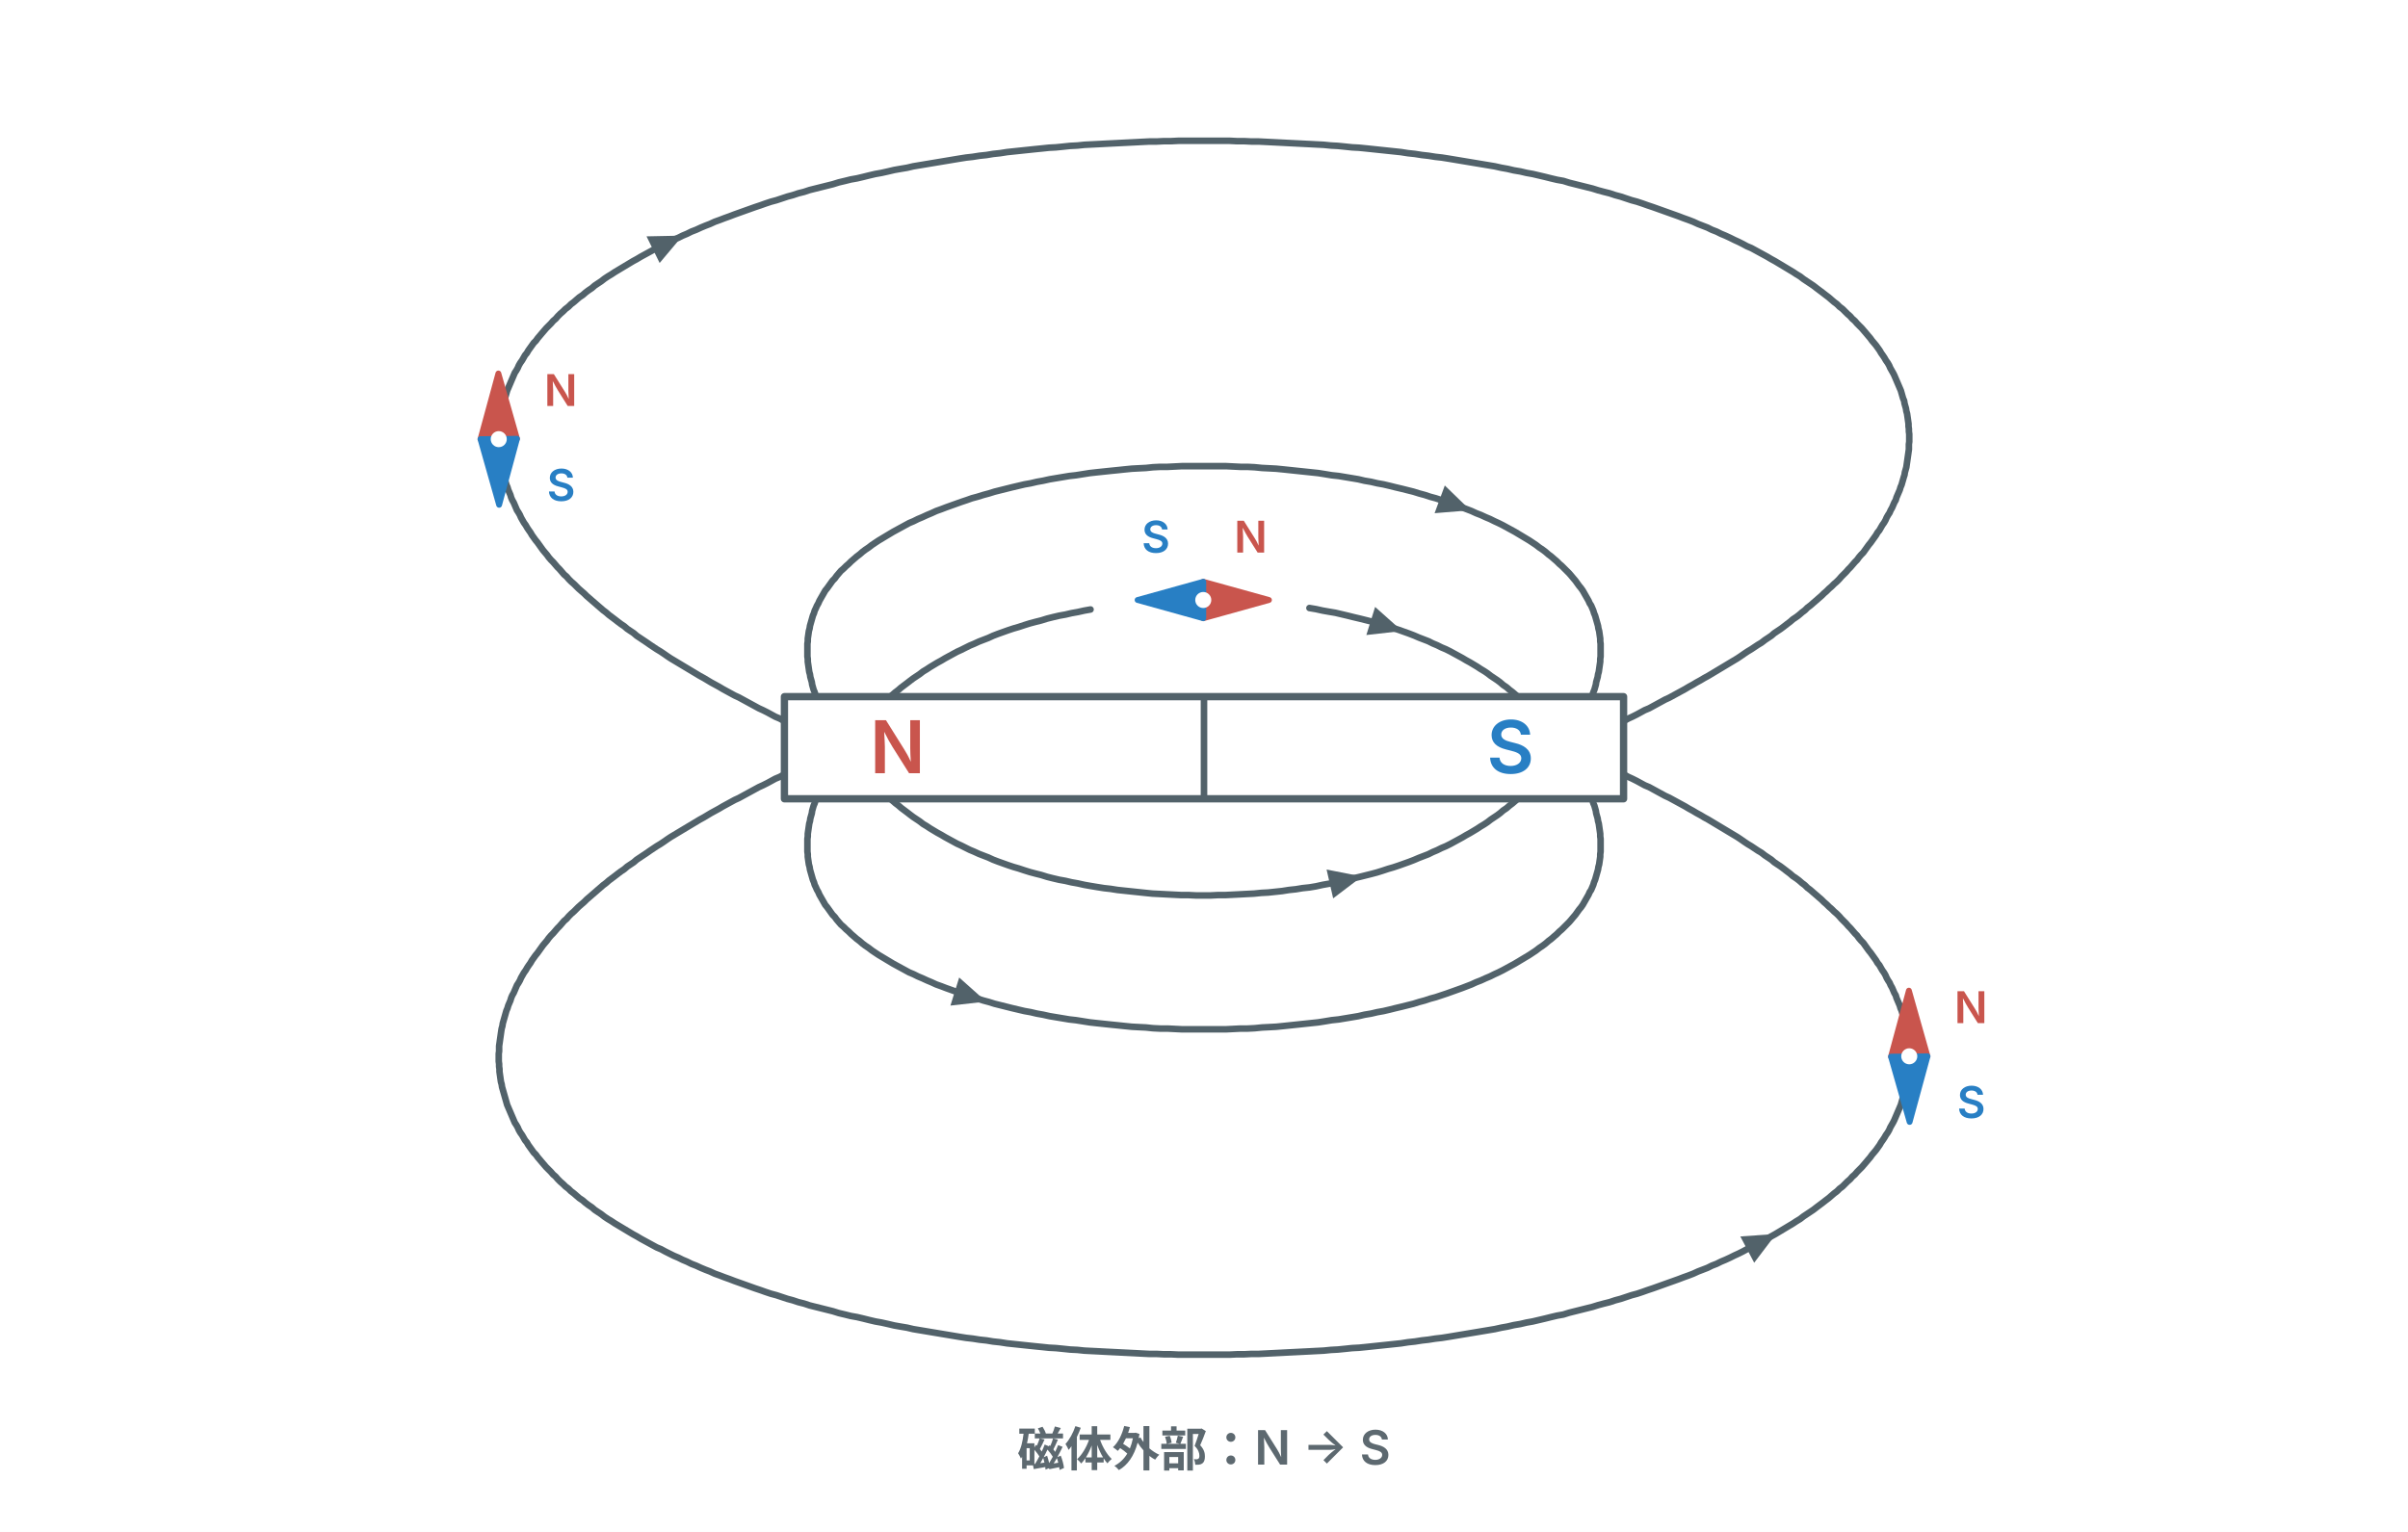
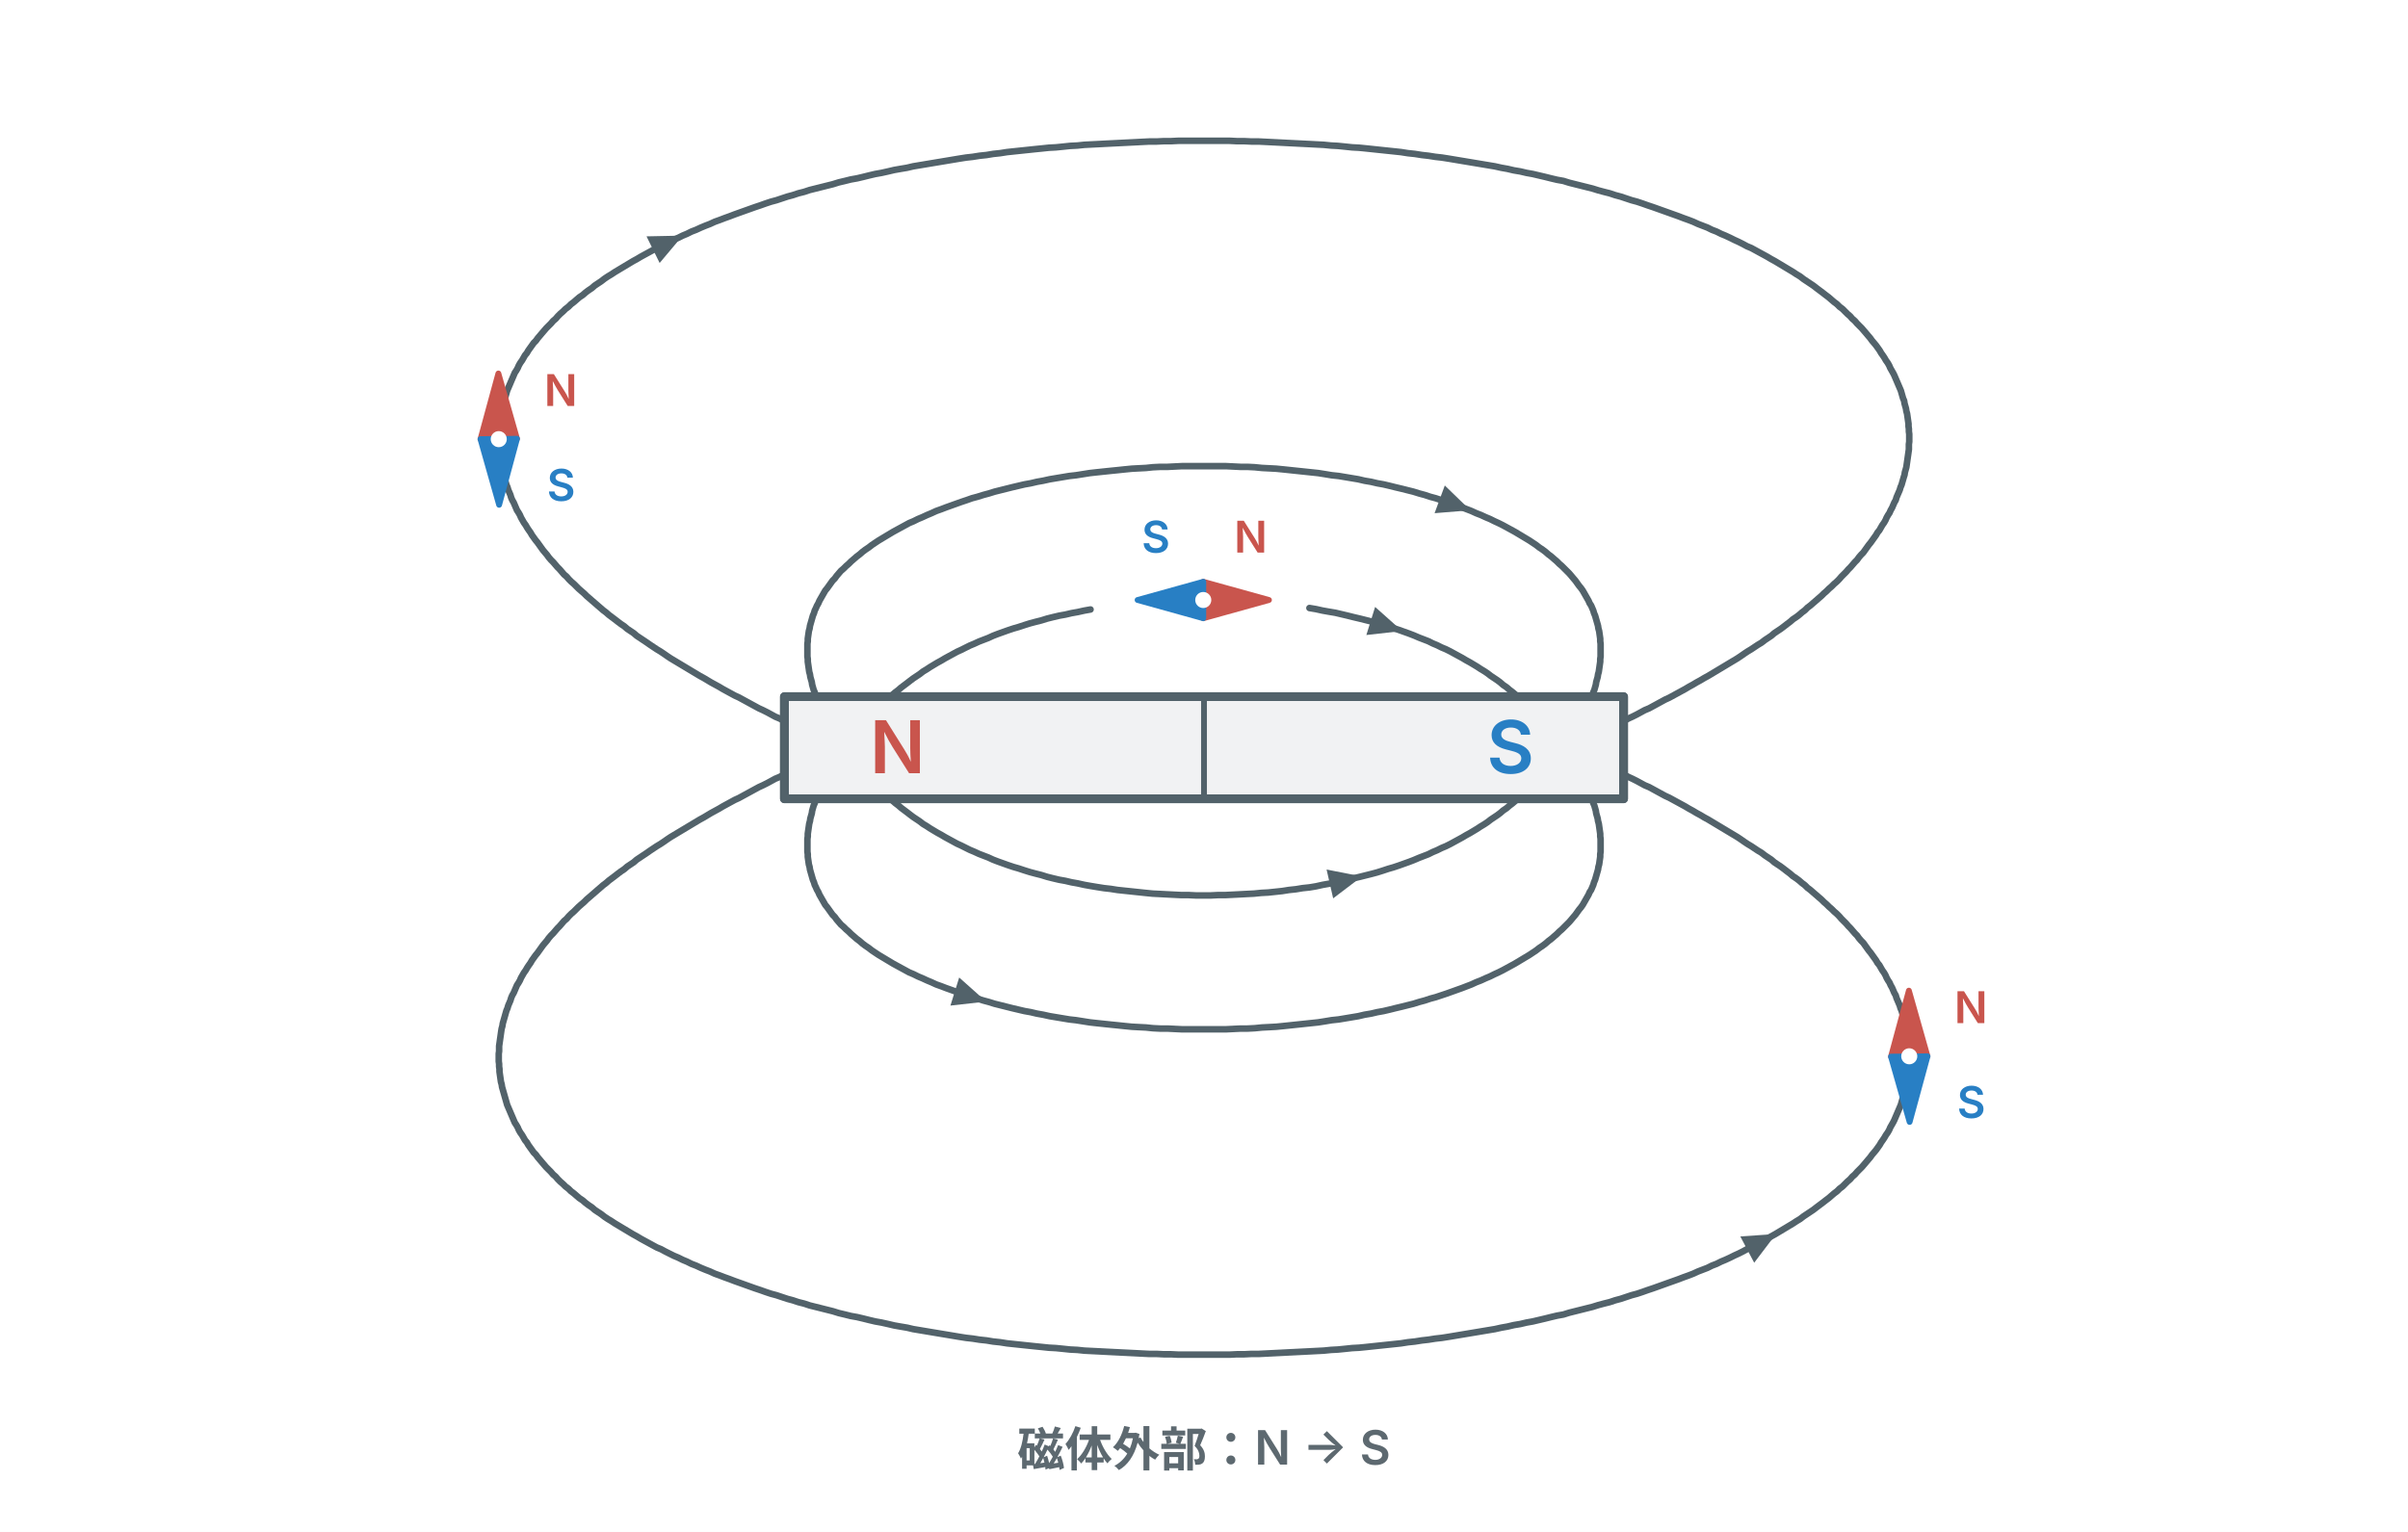
<svg xmlns="http://www.w3.org/2000/svg" viewBox="0 0 660 420" fill="none" stroke-linecap="round" stroke-linejoin="round" role="img" aria-labelledby="opt-b-magnet-t opt-b-magnet-d">
  <style>.opt-b-magnet-lb{font:600 14px -apple-system,"PingFang SC",sans-serif;stroke:none}.opt-b-magnet-sy{font:italic 18px "Times New Roman",Times,serif;stroke:none}</style>
  <rect width="660" height="420" fill="#fff" stroke="none" />
  <path d="M244 191L244.6 190.5L245.4 189.8L246.2 189.2L247 188.5L247.8 187.9L248.6 187.3L249.5 186.6L250.3 186L251.2 185.4L252.1 184.8L253 184.1L254 183.5L254.9 182.9L255.9 182.3L256.9 181.7L258 181.1L259 180.5L260.1 179.9L261.2 179.3L262.3 178.7L263.4 178.2L264.6 177.6L265.8 177L267 176.5L268.3 175.9L269.6 175.4L270.9 174.9L272.2 174.3L273.5 173.8L274.9 173.3L276.3 172.8L277.8 172.3L279.2 171.9L280.7 171.4L282.3 170.9L283.8 170.5L285.4 170.1L287 169.6L288.6 169.2L290.3 168.8L292 168.5L293.7 168.1L295.4 167.8L297.2 167.4L298.9 167.1" stroke="#52626a" stroke-width="1.8" fill="none" stroke-linejoin="round" />
  <path d="M358.9 166.7L360.7 167L362.5 167.4L364.2 167.7L366 168L367.7 168.4L369.4 168.8L371 169.2L372.7 169.6L374.3 170L375.9 170.4L377.4 170.8L379 171.3L380.5 171.8L381.9 172.2L383.4 172.7L384.8 173.2L386.2 173.7L387.5 174.2L388.9 174.8L390.2 175.3L391.5 175.8L392.7 176.4L393.9 176.9L395.1 177.5L396.3 178L397.5 178.6L398.6 179.2L399.7 179.8L400.8 180.4L401.8 181L402.9 181.6L403.9 182.2L404.9 182.8L405.8 183.4L406.8 184L407.7 184.6L408.6 185.3L409.5 185.9L410.4 186.5L411.2 187.1L412 187.8L412.9 188.4L413.7 189.1L414.5 189.7L415.2 190.3L416 191L416 191" stroke="#52626a" stroke-width="1.8" fill="none" stroke-linejoin="round" />
  <path d="M384.3 173L374.5 174.1L376.9 166.4Z" stroke="#52626a" stroke-width="0.01" fill="#52626a" stroke-linejoin="round" />
  <path d="M223.7 191L223.5 190.5L223.3 189.8L223 189.1L222.8 188.4L222.6 187.7L222.5 187L222.3 186.3L222.1 185.6L222 184.9L221.8 184.2L221.7 183.5L221.6 182.8L221.5 182.1L221.4 181.4L221.4 180.7L221.3 180L221.3 179.3L221.3 178.6L221.3 177.9L221.3 177.2L221.3 176.5L221.4 175.8L221.4 175.1L221.5 174.4L221.6 173.7L221.7 173L221.9 172.3L222 171.6L222.2 170.9L222.4 170.2L222.6 169.5L222.8 168.8L223.1 168.1L223.3 167.4L223.6 166.8L223.9 166.1L224.3 165.4L224.6 164.7L225 164L225.4 163.3L225.8 162.6L226.2 161.9L226.7 161.3L227.2 160.6L227.7 159.9L228.2 159.2L228.8 158.6L229.3 157.9L229.9 157.2L230.5 156.5L231.2 155.9L231.9 155.2L232.6 154.6L233.3 153.9L234 153.3L234.8 152.6L235.6 152L236.4 151.3L237.2 150.7L238.1 150.1L239 149.4L239.9 148.8L240.8 148.2L241.8 147.6L242.8 147L243.8 146.4L244.8 145.8L245.9 145.2L247 144.6L248.1 144L249.2 143.4L250.4 142.9L251.6 142.3L252.8 141.8L254.1 141.2L255.3 140.7L256.6 140.1L258 139.6L259.3 139.1L260.7 138.6L262.1 138.1L263.5 137.6L265 137.1L266.4 136.6L267.9 136.2L269.5 135.7L271 135.3L272.6 134.8L274.2 134.4L275.8 134L277.4 133.6L279.1 133.2L280.8 132.8L282.5 132.5L284.2 132.1L285.9 131.8L287.7 131.4L289.5 131.1L291.3 130.8L293.1 130.5L294.9 130.3L296.8 130L298.7 129.7L300.5 129.5L302.4 129.3L304.3 129.1L306.3 128.9L308.2 128.7L310.2 128.5L312.1 128.4L314.1 128.3L316 128.1L318 128L320 128L322 127.9L324 127.8L326 127.8L328 127.8L330 127.8L332 127.8L334 127.8L336 127.8L338 127.9L340 128L341.9 128L343.9 128.1L345.9 128.3L347.9 128.4L349.8 128.5L351.8 128.7L353.7 128.9L355.6 129.1L357.5 129.3L359.4 129.5L361.3 129.7L363.2 130L365 130.3L366.9 130.5L368.7 130.8L370.5 131.1L372.3 131.4L374 131.8L375.8 132.1L377.5 132.5L379.2 132.8L380.9 133.2L382.5 133.6L384.2 134L385.8 134.4L387.4 134.8L389 135.3L390.5 135.7L392 136.2L393.5 136.6L395 137.1L396.5 137.6L397.9 138.1L399.3 138.6L400.7 139.1L402 139.6L403.3 140.1L404.6 140.7L405.9 141.2L407.2 141.8L408.4 142.3L409.6 142.9L410.7 143.4L411.9 144L413 144.6L414.1 145.2L415.2 145.8L416.2 146.4L417.2 147L418.2 147.6L419.2 148.2L420.1 148.8L421 149.4L421.9 150.1L422.8 150.7L423.6 151.3L424.4 152L425.2 152.6L426 153.3L426.7 153.9L427.4 154.6L428.1 155.2L428.8 155.9L429.4 156.5L430.1 157.2L430.7 157.9L431.2 158.5L431.8 159.2L432.3 159.9L432.8 160.6L433.3 161.2L433.8 161.9L434.2 162.6L434.6 163.3L435 164L435.4 164.7L435.7 165.4L436.1 166L436.4 166.7L436.7 167.4L436.9 168.1L437.2 168.8L437.4 169.5L437.6 170.2L437.8 170.9L438 171.6L438.1 172.3L438.3 173L438.4 173.7L438.5 174.4L438.6 175.1L438.6 175.8L438.7 176.5L438.7 177.2L438.7 177.9L438.7 178.6L438.7 179.3L438.7 180L438.6 180.7L438.6 181.4L438.5 182.1L438.4 182.8L438.3 183.5L438.2 184.2L438 184.9L437.9 185.6L437.7 186.3L437.5 187L437.4 187.7L437.2 188.4L437 189.1L436.7 189.8L436.5 190.5L436.3 191" stroke="#52626a" stroke-width="1.8" fill="none" stroke-linejoin="round" />
  <path d="M403 139.9L393.2 140.7L396 133.1Z" stroke="#52626a" stroke-width="0.01" fill="#52626a" stroke-linejoin="round" />
  <path d="M215 197.7L214.8 197.6L213.7 197L212.5 196.5L211.4 195.9L210.3 195.3L209.1 194.7L208 194.2L206.9 193.6L205.8 193L204.7 192.4L203.6 191.8L202.5 191.2L201.4 190.7L200.3 190.1L199.2 189.5L198.1 188.9L197.1 188.3L196 187.7L194.9 187.1L193.9 186.5L192.9 185.9L191.8 185.3L190.8 184.7L189.8 184.1L188.8 183.5L187.8 182.9L186.8 182.3L185.8 181.7L184.8 181.1L183.8 180.5L182.9 179.9L181.9 179.2L181 178.6L180 178L179.1 177.4L178.2 176.8L177.2 176.1L176.3 175.5L175.4 174.9L174.5 174.3L173.7 173.6L172.8 173L171.9 172.4L171.1 171.7L170.2 171.1L169.4 170.5L168.5 169.8L167.7 169.2L166.9 168.6L166.1 167.9L165.3 167.3L164.5 166.6L163.8 166L163 165.3L162.3 164.7L161.5 164L160.8 163.4L160.1 162.7L159.4 162.1L158.6 161.4L158 160.8L157.3 160.1L156.6 159.5L155.9 158.8L155.3 158.1L154.6 157.5L154 156.8L153.4 156.1L152.8 155.5L152.2 154.8L151.6 154.1L151 153.5L150.4 152.8L149.9 152.1L149.3 151.4L148.8 150.8L148.3 150.1L147.8 149.4L147.3 148.7L146.8 148.1L146.3 147.4L145.8 146.7L145.4 146L144.9 145.3L144.5 144.7L144.1 144L143.6 143.3L143.2 142.6L142.8 141.9L142.5 141.2L142.1 140.5L141.7 139.9L141.4 139.2L141.1 138.5L140.8 137.8L140.4 137.1L140.1 136.4L139.9 135.7L139.6 135L139.3 134.3L139.1 133.6L138.8 132.9L138.6 132.2L138.4 131.5" stroke="#52626a" stroke-width="1.8" fill="none" stroke-linejoin="round" />
  <path d="M138.2 109.9L138.4 109.2L138.6 108.5L138.8 107.8L139 107.1L139.3 106.4L139.6 105.7L139.9 105L140.2 104.3L140.5 103.6L140.8 102.9L141.1 102.2L141.5 101.6L141.9 100.9L142.2 100.2L142.6 99.5L143.1 98.8L143.5 98.1L143.9 97.4L144.4 96.8L144.8 96.1L145.3 95.4L145.8 94.7L146.3 94L146.9 93.4L147.4 92.7L148 92L148.5 91.4L149.1 90.7L149.7 90L150.3 89.4L151 88.7L151.6 88L152.3 87.4L152.9 86.7L153.6 86L154.3 85.4L155 84.7L155.8 84.1L156.5 83.4L157.3 82.8L158.1 82.1L158.8 81.5L159.7 80.9L160.5 80.2L161.3 79.6L162.2 79L163 78.3L163.9 77.7L164.8 77.1L165.7 76.4L166.6 75.8L167.6 75.2L168.5 74.6L169.5 74L170.5 73.4L171.5 72.8L172.5 72.2L173.5 71.6L174.6 71L175.6 70.4L176.7 69.8L177.8 69.2L178.9 68.6L180 68L181.2 67.5L182.3 66.9L183.5 66.3L184.7 65.7L185.9 65.2L187.1 64.6L188.3 64.1L189.5 63.5L190.8 63L192.1 62.4L193.3 61.9L194.6 61.4L195.9 60.8L197.3 60.3L198.6 59.8L200 59.3L201.3 58.8L202.7 58.3L204.1 57.8L205.5 57.3L206.9 56.8L208.4 56.3L209.8 55.8L211.3 55.3L212.8 54.9L214.3 54.4L215.8 53.9L217.3 53.5L218.8 53L220.4 52.6L221.9 52.1L223.5 51.7L225.1 51.3L226.7 50.9L228.3 50.5L229.9 50L231.6 49.6L233.2 49.2L234.9 48.9L236.6 48.5L238.2 48.1L239.9 47.7L241.6 47.4L243.4 47L245.1 46.6L246.8 46.3L248.6 46L250.3 45.6L252.1 45.3L253.9 45L255.7 44.7L257.5 44.4L259.3 44.1L261.1 43.8L262.9 43.5L264.8 43.2L266.6 43L268.5 42.7L270.4 42.5L272.2 42.2L274.1 42L276 41.7L277.9 41.5L279.8 41.3L281.7 41.1L283.6 40.9L285.6 40.7L287.5 40.5L289.4 40.4L291.4 40.2L293.3 40L295.3 39.9L297.2 39.7L299.2 39.6L301.2 39.5L303.1 39.4L305.1 39.3L307.1 39.2L309.1 39.1L311.1 39L313 38.9L315 38.8L317 38.8L319 38.7L321 38.7L323 38.6L325 38.6L327 38.6L329 38.6L331 38.6L333 38.6L335 38.6L337 38.6L339 38.7L341 38.7L343 38.8L345 38.8L347 38.9L349 39L351 39.1L352.9 39.2L354.9 39.3L356.9 39.4L358.9 39.5L360.8 39.6L362.8 39.7L364.8 39.9L366.7 40L368.7 40.2L370.6 40.4L372.5 40.5L374.5 40.7L376.4 40.9L378.3 41.1L380.2 41.3L382.1 41.5L384 41.7L385.9 42L387.8 42.2L389.7 42.5L391.5 42.7L393.4 43L395.2 43.2L397.1 43.5L398.9 43.8L400.7 44.1L402.5 44.4L404.3 44.7L406.1 45L407.9 45.3L409.7 45.6L411.5 46L413.2 46.3L414.9 46.7L416.7 47L418.4 47.4L420.1 47.7L421.8 48.1L423.5 48.5L425.1 48.9L426.8 49.3L428.5 49.6L430.1 50.1L431.7 50.5L433.3 50.9L434.9 51.3L436.5 51.7L438.1 52.2L439.6 52.6L441.2 53L442.7 53.5L444.2 53.9L445.7 54.4L447.2 54.9L448.7 55.3L450.2 55.8L451.6 56.3L453.1 56.8L454.5 57.3L455.9 57.8L457.3 58.3L458.7 58.8L460.1 59.3L461.4 59.8L462.8 60.3L464.1 60.8L465.4 61.4L466.7 61.9L468 62.4L469.2 63L470.5 63.5L471.7 64.1L472.9 64.6L474.2 65.2L475.4 65.8L476.5 66.3L477.7 66.9L478.8 67.5L480 68L481.1 68.6L482.2 69.2L483.3 69.8L484.4 70.4L485.4 71L486.5 71.6L487.5 72.2L488.5 72.8L489.5 73.4L490.5 74L491.5 74.6L492.4 75.2L493.4 75.8L494.3 76.5L495.2 77.1L496.1 77.7L497 78.3L497.9 79L498.7 79.6L499.5 80.2L500.4 80.9L501.2 81.5L502 82.2L502.7 82.8L503.5 83.4L504.2 84.1L505 84.7L505.7 85.4L506.4 86.1L507.1 86.7L507.7 87.4L508.4 88L509 88.7L509.7 89.4L510.3 90L510.9 90.7L511.5 91.4L512 92L512.6 92.7L513.1 93.4L513.7 94.1L514.2 94.7L514.7 95.4L515.2 96.1L515.6 96.8L516.1 97.5L516.5 98.1L516.9 98.8L517.4 99.5L517.8 100.2L518.1 100.9L518.5 101.6L518.9 102.3L519.2 102.9L519.5 103.6L519.8 104.3L520.1 105L520.4 105.7L520.7 106.4L521 107.1L521.2 107.8L521.4 108.5L521.6 109.2L521.9 109.9L522 110.6L522.2 111.3L522.4 112L522.5 112.7L522.7 113.4L522.8 114.1L522.9 114.8L523 115.5L523.1 116.2L523.1 116.9L523.2 117.6L523.2 118.3L523.3 119L523.3 119.7L523.3 120.4L523.3 121.1L523.2 121.8L523.2 122.5L523.2 123.2L523.1 123.9L523 124.6L522.9 125.3L522.8 126L522.7 126.7L522.6 127.4L522.5 128.1L522.3 128.8L522.1 129.5L522 130.2L521.8 130.8L521.6 131.5L521.4 132.2L521.2 132.9L520.9 133.6L520.7 134.3L520.4 135L520.1 135.7L519.8 136.4L519.6 137.1L519.2 137.8L518.9 138.5L518.6 139.2L518.2 139.9L517.9 140.6L517.5 141.2L517.1 141.9L516.8 142.6L516.4 143.3L515.9 144L515.5 144.7L515.1 145.4L514.6 146L514.2 146.7L513.7 147.4L513.2 148.1L512.7 148.8L512.2 149.4L511.7 150.1L511.2 150.8L510.7 151.5L510.1 152.1L509.5 152.8L509 153.5L508.4 154.1L507.8 154.8L507.2 155.5L506.6 156.1L506 156.8L505.3 157.5L504.7 158.1L504.1 158.8L503.4 159.5L502.7 160.1L502 160.8L501.3 161.4L500.6 162.1L499.9 162.7L499.2 163.4L498.5 164L497.7 164.7L497 165.3L496.2 166L495.4 166.6L494.7 167.3L493.9 167.9L493.1 168.6L492.3 169.2L491.4 169.8L490.6 170.5L489.8 171.1L488.9 171.8L488.1 172.4L487.2 173L486.3 173.6L485.5 174.3L484.6 174.9L483.7 175.5L482.8 176.2L481.8 176.8L480.9 177.4L480 178L479 178.6L478.1 179.2L477.1 179.9L476.2 180.5L475.2 181.1L474.2 181.7L473.2 182.3L472.2 182.9L471.2 183.5L470.2 184.1L469.2 184.7L468.2 185.3L467.1 185.9L466.1 186.5L465 187.1L464 187.7L462.9 188.3L461.9 188.9L460.8 189.5L459.7 190.1L458.6 190.7L457.5 191.3L456.4 191.8L455.3 192.4L454.2 193L453.1 193.6L452 194.2L450.8 194.7L449.7 195.3L448.6 195.9L447.4 196.5L446.3 197L445.2 197.6L445 197.7" stroke="#52626a" stroke-width="1.8" fill="none" stroke-linejoin="round" />
  <path d="M187.1 64.6L180.8 72.1L177.2 64.8Z" stroke="#52626a" stroke-width="0.01" fill="#52626a" stroke-linejoin="round" />
  <path d="M244 219L244.6 219.5L245.4 220.2L246.2 220.8L247 221.5L247.8 222.1L248.6 222.7L249.5 223.4L250.3 224L251.2 224.6L252.1 225.2L253 225.9L254 226.5L254.9 227.1L255.9 227.7L256.9 228.3L258 228.9L259 229.5L260.1 230.1L261.2 230.7L262.3 231.3L263.4 231.8L264.6 232.4L265.8 233L267 233.5L268.3 234.1L269.6 234.6L270.9 235.1L272.2 235.7L273.5 236.2L274.9 236.7L276.3 237.2L277.8 237.7L279.2 238.1L280.7 238.6L282.3 239.1L283.8 239.5L285.4 239.9L287 240.4L288.6 240.8L290.3 241.2L292 241.5L293.7 241.9L295.4 242.2L297.2 242.6L298.9 242.9L300.7 243.2L302.6 243.5L304.4 243.7L306.3 244L308.2 244.2L310.1 244.4L312 244.6L313.9 244.8L315.9 245L317.9 245.1L319.8 245.2L321.8 245.3L323.8 245.4L325.8 245.4L327.8 245.5L329.8 245.5L331.8 245.5L333.8 245.4L335.8 245.4L337.8 245.3L339.8 245.2L341.7 245.1L343.7 245L345.7 244.8L347.6 244.7L349.5 244.5L351.4 244.3L353.3 244L355.2 243.8L357 243.5L358.9 243.3L360.7 243L362.5 242.6L364.2 242.3L366 242L367.7 241.6L369.4 241.2L371 240.8L372.7 240.4L374.3 240L375.9 239.6L377.4 239.2L379 238.7L380.5 238.2L381.9 237.8L383.4 237.3L384.8 236.8L386.2 236.3L387.5 235.8L388.9 235.2L390.2 234.7L391.5 234.2L392.7 233.6L393.9 233.1L395.1 232.5L396.3 232L397.5 231.4L398.6 230.8L399.7 230.2L400.8 229.6L401.8 229L402.9 228.4L403.9 227.8L404.9 227.2L405.8 226.6L406.8 226L407.7 225.4L408.6 224.7L409.5 224.1L410.4 223.5L411.2 222.9L412 222.2L412.9 221.6L413.7 220.9L414.5 220.3L415.2 219.7L416 219L416 219" stroke="#52626a" stroke-width="1.8" fill="none" stroke-linejoin="round" />
  <path d="M373.3 240.3L365.4 246.3L363.6 238.4Z" stroke="#52626a" stroke-width="0.01" fill="#52626a" stroke-linejoin="round" />
  <path d="M223.7 219L223.5 219.5L223.3 220.2L223 220.9L222.8 221.6L222.6 222.3L222.5 223L222.3 223.7L222.1 224.4L222 225.1L221.8 225.8L221.7 226.5L221.6 227.2L221.5 227.9L221.4 228.6L221.4 229.3L221.3 230L221.3 230.7L221.3 231.4L221.3 232.1L221.3 232.8L221.3 233.5L221.4 234.2L221.4 234.9L221.5 235.6L221.6 236.3L221.7 237L221.9 237.7L222 238.4L222.2 239.1L222.4 239.8L222.6 240.5L222.8 241.2L223.1 241.9L223.3 242.6L223.6 243.2L223.9 243.9L224.3 244.6L224.6 245.3L225 246L225.4 246.7L225.8 247.4L226.2 248.1L226.7 248.7L227.2 249.4L227.7 250.1L228.2 250.8L228.8 251.4L229.3 252.1L229.9 252.8L230.5 253.5L231.2 254.1L231.9 254.8L232.6 255.4L233.3 256.1L234 256.7L234.8 257.4L235.6 258L236.4 258.7L237.2 259.3L238.1 259.9L239 260.6L239.9 261.2L240.8 261.8L241.8 262.4L242.8 263L243.8 263.6L244.8 264.2L245.9 264.8L247 265.4L248.1 266L249.2 266.6L250.4 267.1L251.6 267.7L252.8 268.2L254.1 268.8L255.3 269.3L256.6 269.9L258 270.4L259.3 270.9L260.7 271.4L262.1 271.9L263.5 272.4L265 272.9L266.4 273.4L267.9 273.8L269.5 274.3L271 274.7L272.6 275.2L274.2 275.6L275.8 276L277.4 276.4L279.1 276.8L280.8 277.2L282.5 277.5L284.2 277.9L285.9 278.2L287.7 278.6L289.5 278.9L291.3 279.2L293.1 279.5L294.9 279.7L296.8 280L298.7 280.3L300.5 280.5L302.4 280.7L304.3 280.9L306.3 281.1L308.2 281.3L310.2 281.5L312.1 281.6L314.1 281.7L316 281.9L318 282L320 282L322 282.1L324 282.2L326 282.2L328 282.2L330 282.2L332 282.2L334 282.2L336 282.2L338 282.1L340 282L341.9 282L343.9 281.9L345.9 281.7L347.9 281.6L349.8 281.5L351.8 281.3L353.7 281.1L355.6 280.9L357.5 280.7L359.4 280.5L361.3 280.3L363.2 280L365 279.7L366.9 279.5L368.7 279.2L370.5 278.9L372.3 278.6L374 278.2L375.8 277.9L377.5 277.5L379.2 277.2L380.9 276.8L382.5 276.4L384.2 276L385.8 275.6L387.4 275.2L389 274.7L390.5 274.3L392 273.8L393.5 273.4L395 272.9L396.5 272.4L397.9 271.9L399.3 271.4L400.7 270.9L402 270.4L403.3 269.9L404.6 269.3L405.9 268.8L407.2 268.2L408.4 267.7L409.6 267.1L410.7 266.6L411.9 266L413 265.4L414.1 264.8L415.2 264.2L416.2 263.6L417.2 263L418.2 262.4L419.2 261.8L420.1 261.2L421 260.6L421.9 259.9L422.8 259.3L423.6 258.7L424.4 258L425.2 257.4L426 256.7L426.7 256.1L427.4 255.4L428.1 254.8L428.8 254.1L429.4 253.5L430.1 252.8L430.7 252.1L431.2 251.5L431.8 250.8L432.3 250.1L432.8 249.4L433.3 248.8L433.8 248.1L434.2 247.4L434.6 246.7L435 246L435.4 245.3L435.7 244.6L436.1 244L436.4 243.3L436.7 242.6L436.9 241.9L437.2 241.2L437.4 240.5L437.6 239.8L437.8 239.1L438 238.4L438.1 237.7L438.3 237L438.4 236.3L438.5 235.6L438.6 234.9L438.6 234.2L438.7 233.5L438.7 232.8L438.7 232.1L438.7 231.4L438.7 230.7L438.7 230L438.6 229.3L438.6 228.6L438.5 227.9L438.4 227.2L438.3 226.5L438.2 225.8L438 225.1L437.9 224.4L437.7 223.7L437.5 223L437.4 222.3L437.2 221.6L437 220.9L436.7 220.2L436.5 219.5L436.3 219" stroke="#52626a" stroke-width="1.8" fill="none" stroke-linejoin="round" />
  <path d="M270.3 274.6L260.5 275.7L262.9 268Z" stroke="#52626a" stroke-width="0.01" fill="#52626a" stroke-linejoin="round" />
  <path d="M215 212.3L214.8 212.4L213.7 213L212.5 213.5L211.4 214.1L210.3 214.7L209.1 215.3L208 215.8L206.9 216.4L205.8 217L204.7 217.6L203.6 218.2L202.5 218.8L201.4 219.3L200.3 219.9L199.2 220.5L198.1 221.1L197.1 221.7L196 222.3L194.9 222.9L193.9 223.5L192.9 224.1L191.8 224.7L190.8 225.3L189.8 225.9L188.8 226.5L187.8 227.1L186.8 227.7L185.8 228.3L184.8 228.9L183.8 229.5L182.9 230.1L181.9 230.8L181 231.4L180 232L179.1 232.6L178.2 233.2L177.2 233.9L176.3 234.5L175.4 235.1L174.5 235.7L173.7 236.4L172.8 237L171.9 237.6L171.1 238.3L170.2 238.9L169.4 239.5L168.5 240.2L167.7 240.8L166.9 241.4L166.1 242.1L165.3 242.7L164.5 243.4L163.8 244L163 244.7L162.3 245.3L161.5 246L160.8 246.6L160.1 247.3L159.4 247.9L158.6 248.6L158 249.2L157.3 249.9L156.6 250.5L155.9 251.2L155.3 251.9L154.6 252.5L154 253.2L153.4 253.9L152.8 254.5L152.2 255.2L151.6 255.9L151 256.5L150.4 257.2L149.9 257.9L149.3 258.6L148.8 259.2L148.3 259.9L147.8 260.6L147.3 261.3L146.8 261.9L146.3 262.6L145.8 263.3L145.4 264L144.9 264.7L144.5 265.3L144.1 266L143.6 266.7L143.2 267.4L142.8 268.1L142.5 268.8L142.1 269.5L141.7 270.1L141.4 270.8L141.1 271.5L140.8 272.2L140.4 272.9L140.1 273.6L139.9 274.3L139.6 275L139.3 275.7L139.1 276.4L138.8 277.1L138.6 277.8L138.4 278.5L138.2 279.2L138 279.9L137.8 280.6L137.7 281.3L137.5 282L137.4 282.6L137.3 283.3L137.2 284L137.1 284.7L137 285.4L136.9 286.1L136.8 286.8L136.8 287.5L136.8 288.2L136.7 288.9L136.7 289.6L136.7 290.3L136.7 291L136.8 291.7L136.8 292.4L136.9 293.1L136.9 293.8L137 294.5L137.1 295.2L137.2 295.9L137.3 296.6L137.5 297.3L137.6 298L137.8 298.7L138 299.4L138.2 300.1L138.4 300.8L138.6 301.5L138.8 302.2L139 302.9L139.3 303.6L139.6 304.3L139.9 305L140.2 305.7L140.5 306.4L140.8 307.1L141.1 307.8L141.5 308.4L141.9 309.1L142.2 309.8L142.6 310.5L143.1 311.2L143.5 311.9L143.9 312.6L144.4 313.2L144.8 313.9L145.3 314.6L145.8 315.3L146.3 316L146.9 316.6L147.4 317.3L148 318L148.5 318.6L149.1 319.3L149.7 320L150.3 320.6L151 321.3L151.6 322L152.3 322.6L152.9 323.3L153.6 324L154.3 324.6L155 325.3L155.8 325.9L156.5 326.6L157.3 327.2L158.1 327.9L158.8 328.5L159.7 329.1L160.5 329.8L161.3 330.4L162.2 331L163 331.7L163.9 332.3L164.8 332.9L165.7 333.6L166.6 334.2L167.6 334.8L168.5 335.4L169.5 336L170.5 336.6L171.5 337.2L172.5 337.8L173.5 338.4L174.6 339L175.6 339.6L176.7 340.2L177.8 340.8L178.9 341.4L180 342L181.2 342.5L182.3 343.1L183.5 343.7L184.7 344.3L185.9 344.8L187.1 345.4L188.3 345.9L189.5 346.5L190.8 347L192.1 347.6L193.3 348.1L194.6 348.6L195.9 349.2L197.3 349.7L198.6 350.2L200 350.7L201.3 351.2L202.7 351.7L204.1 352.2L205.5 352.7L206.9 353.2L208.4 353.7L209.8 354.2L211.3 354.7L212.8 355.1L214.3 355.6L215.8 356.1L217.3 356.5L218.8 357L220.4 357.4L221.9 357.9L223.5 358.3L225.1 358.7L226.7 359.1L228.3 359.5L229.9 360L231.6 360.4L233.2 360.8L234.9 361.1L236.6 361.5L238.2 361.9L239.9 362.3L241.6 362.6L243.4 363L245.1 363.4L246.8 363.7L248.6 364L250.3 364.4L252.1 364.7L253.9 365L255.7 365.3L257.5 365.6L259.3 365.9L261.1 366.2L262.9 366.5L264.8 366.8L266.6 367L268.5 367.3L270.4 367.5L272.2 367.8L274.1 368L276 368.3L277.9 368.5L279.8 368.7L281.7 368.9L283.6 369.1L285.6 369.3L287.5 369.5L289.4 369.6L291.4 369.8L293.3 370L295.3 370.1L297.2 370.3L299.2 370.4L301.2 370.5L303.1 370.6L305.1 370.7L307.1 370.8L309.1 370.9L311.1 371L313 371.1L315 371.2L317 371.2L319 371.3L321 371.3L323 371.4L325 371.4L327 371.4L329 371.4L331 371.4L333 371.4L335 371.4L337 371.4L339 371.3L341 371.3L343 371.2L345 371.2L347 371.1L349 371L351 370.9L352.9 370.8L354.9 370.7L356.9 370.6L358.9 370.5L360.8 370.4L362.8 370.3L364.8 370.1L366.7 370L368.7 369.8L370.6 369.6L372.5 369.5L374.5 369.3L376.4 369.1L378.3 368.9L380.2 368.7L382.1 368.5L384 368.3L385.9 368L387.8 367.8L389.7 367.5L391.5 367.3L393.4 367L395.2 366.8L397.1 366.5L398.9 366.2L400.7 365.9L402.5 365.6L404.3 365.3L406.1 365L407.9 364.7L409.7 364.4L411.5 364L413.2 363.7L414.9 363.3L416.7 363L418.4 362.6L420.1 362.3L421.8 361.9L423.5 361.5L425.1 361.1L426.8 360.7L428.5 360.4L430.1 359.9L431.7 359.5L433.3 359.1L434.9 358.7L436.5 358.3L438.1 357.8L439.6 357.4L441.2 357L442.7 356.5L444.2 356.1L445.7 355.6L447.2 355.1L448.7 354.7L450.2 354.2L451.6 353.7L453.1 353.2L454.5 352.7L455.9 352.2L457.3 351.7L458.7 351.2L460.1 350.7L461.4 350.2L462.8 349.7L464.1 349.2L465.4 348.6L466.7 348.1L468 347.6L469.2 347L470.5 346.5L471.7 345.9L472.9 345.4L474.2 344.8L475.4 344.2L476.5 343.7L477.7 343.1L478.8 342.5L480 342L481.1 341.4L482.2 340.8L483.3 340.2L484.4 339.6L485.4 339L486.5 338.4L487.5 337.8L488.5 337.2L489.5 336.6L490.5 336L491.5 335.4L492.4 334.8L493.4 334.2L494.3 333.5L495.2 332.9L496.1 332.3L497 331.7L497.9 331L498.7 330.4L499.5 329.8L500.4 329.1L501.2 328.5L502 327.8L502.7 327.2L503.5 326.6L504.2 325.9L505 325.3L505.7 324.6L506.4 323.9L507.1 323.3L507.7 322.6L508.4 322L509 321.3L509.7 320.6L510.3 320L510.9 319.3L511.5 318.6L512 318L512.6 317.3L513.1 316.6L513.7 315.9L514.2 315.3L514.7 314.6L515.2 313.9L515.6 313.2L516.1 312.5L516.5 311.9L516.9 311.2L517.4 310.5L517.8 309.8L518.1 309.1L518.5 308.4L518.9 307.7L519.2 307.1L519.5 306.4L519.8 305.7L520.1 305L520.4 304.3L520.7 303.6L521 302.9L521.2 302.2L521.4 301.5L521.6 300.8" stroke="#52626a" stroke-width="1.8" fill="none" stroke-linejoin="round" />
  <path d="M521.8 279.2L521.6 278.5L521.4 277.8L521.2 277.1L520.9 276.4L520.7 275.7L520.4 275L520.1 274.3L519.8 273.6L519.6 272.9L519.2 272.2L518.9 271.5L518.6 270.8L518.2 270.1L517.9 269.4L517.5 268.8L517.1 268.1L516.8 267.4L516.4 266.7L515.9 266L515.5 265.3L515.1 264.6L514.6 264L514.2 263.3L513.7 262.6L513.2 261.9L512.7 261.2L512.2 260.6L511.7 259.9L511.2 259.2L510.7 258.5L510.1 257.9L509.5 257.2L509 256.5L508.4 255.9L507.8 255.2L507.2 254.5L506.6 253.9L506 253.2L505.3 252.5L504.7 251.9L504.1 251.2L503.4 250.5L502.7 249.9L502 249.2L501.3 248.6L500.6 247.9L499.9 247.3L499.2 246.6L498.5 246L497.7 245.3L497 244.7L496.2 244L495.4 243.4L494.7 242.7L493.9 242.1L493.1 241.4L492.3 240.8L491.4 240.2L490.6 239.5L489.8 238.9L488.9 238.2L488.1 237.6L487.2 237L486.3 236.4L485.5 235.7L484.6 235.1L483.7 234.5L482.8 233.8L481.8 233.2L480.9 232.6L480 232L479 231.4L478.1 230.8L477.1 230.1L476.2 229.5L475.2 228.9L474.2 228.3L473.2 227.7L472.2 227.1L471.2 226.5L470.2 225.9L469.2 225.3L468.2 224.7L467.1 224.1L466.1 223.5L465 222.9L464 222.3L462.9 221.7L461.9 221.1L460.8 220.5L459.7 219.9L458.6 219.3L457.5 218.7L456.4 218.2L455.3 217.6L454.2 217L453.1 216.4L452 215.8L450.8 215.3L449.7 214.7L448.6 214.1L447.4 213.5L446.3 213L445.2 212.4L445 212.3" stroke="#52626a" stroke-width="1.8" fill="none" stroke-linejoin="round" />
  <path d="M486.8 338.3L480.8 346.2L477 339Z" stroke="#52626a" stroke-width="0.01" fill="#52626a" stroke-linejoin="round" />
-   <rect x="215" y="191" width="230" height="28" rx="0" fill="#fff" stroke="#52626a" stroke-width="2" />
-   <path d="M330 191L330 219" stroke="#52626a" stroke-width="1.8" stroke-linecap="round" />
+   <rect x="215" y="191" width="230" height="28" rx="0" fill="#fff" stroke="#52626a" stroke-width="2.4" />
+   <rect x="215" y="191" width="230" height="28" rx="0" fill="#52626a" fill-opacity="0.08" stroke="none" />
+   <rect x="215" y="191" width="230" height="28" rx="0" fill="none" stroke="#52626a" stroke-width="2.4" />
+   <path d="M330 191L330 219" stroke="#52626a" stroke-width="1.6" stroke-linecap="round" />
  <text class="opt-b-magnet-lb" x="246" y="212" text-anchor="middle" style="fill:#c9554d;font-size:20px;font-weight:600">N</text>
  <text class="opt-b-magnet-lb" x="414" y="212" text-anchor="middle" style="fill:#287fc4;font-size:20px;font-weight:600">S</text>
  <path d="M347.8 164.5L329.8 169.5L329.8 159.5Z" stroke="#c9554d" stroke-width="1.6" fill="#c9554d" stroke-linejoin="round" />
  <path d="M311.8 164.5L329.8 169.5L329.8 159.5Z" stroke="#287fc4" stroke-width="1.6" fill="#287fc4" stroke-linejoin="round" />
  <circle cx="329.8" cy="164.5" r="2.2" fill="#fff" />
  <text class="opt-b-magnet-lb" x="342.8" y="151.5" text-anchor="middle" style="fill:#c9554d;font-size:12px;font-weight:600">N</text>
  <text class="opt-b-magnet-lb" x="316.8" y="151.5" text-anchor="middle" style="fill:#287fc4;font-size:12px;font-weight:600">S</text>
  <path d="M136.6 102.4L141.7 120.3L131.7 120.4Z" stroke="#c9554d" stroke-width="1.6" fill="#c9554d" stroke-linejoin="round" />
  <path d="M136.8 138.4L141.7 120.3L131.7 120.4Z" stroke="#287fc4" stroke-width="1.6" fill="#287fc4" stroke-linejoin="round" />
  <circle cx="136.7" cy="120.4" r="2.2" fill="#fff" />
  <text class="opt-b-magnet-lb" x="153.7" y="111.3" text-anchor="middle" style="fill:#c9554d;font-size:12px;font-weight:600">N</text>
  <text class="opt-b-magnet-lb" x="153.8" y="137.3" text-anchor="middle" style="fill:#287fc4;font-size:12px;font-weight:600">S</text>
  <path d="M523.2 271.6L528.3 289.6L518.3 289.7Z" stroke="#c9554d" stroke-width="1.6" fill="#c9554d" stroke-linejoin="round" />
  <path d="M523.4 307.6L528.3 289.6L518.3 289.7Z" stroke="#287fc4" stroke-width="1.6" fill="#287fc4" stroke-linejoin="round" />
  <circle cx="523.3" cy="289.6" r="2.2" fill="#fff" />
  <text class="opt-b-magnet-lb" x="540.2" y="280.5" text-anchor="middle" style="fill:#c9554d;font-size:12px;font-weight:600">N</text>
  <text class="opt-b-magnet-lb" x="540.3" y="306.5" text-anchor="middle" style="fill:#287fc4;font-size:12px;font-weight:600">S</text>
  <text class="opt-b-magnet-lb" x="330" y="402" text-anchor="middle" style="fill:#5d6970;font-size:13px;font-weight:600">磁体外部：N → S</text>
</svg>
